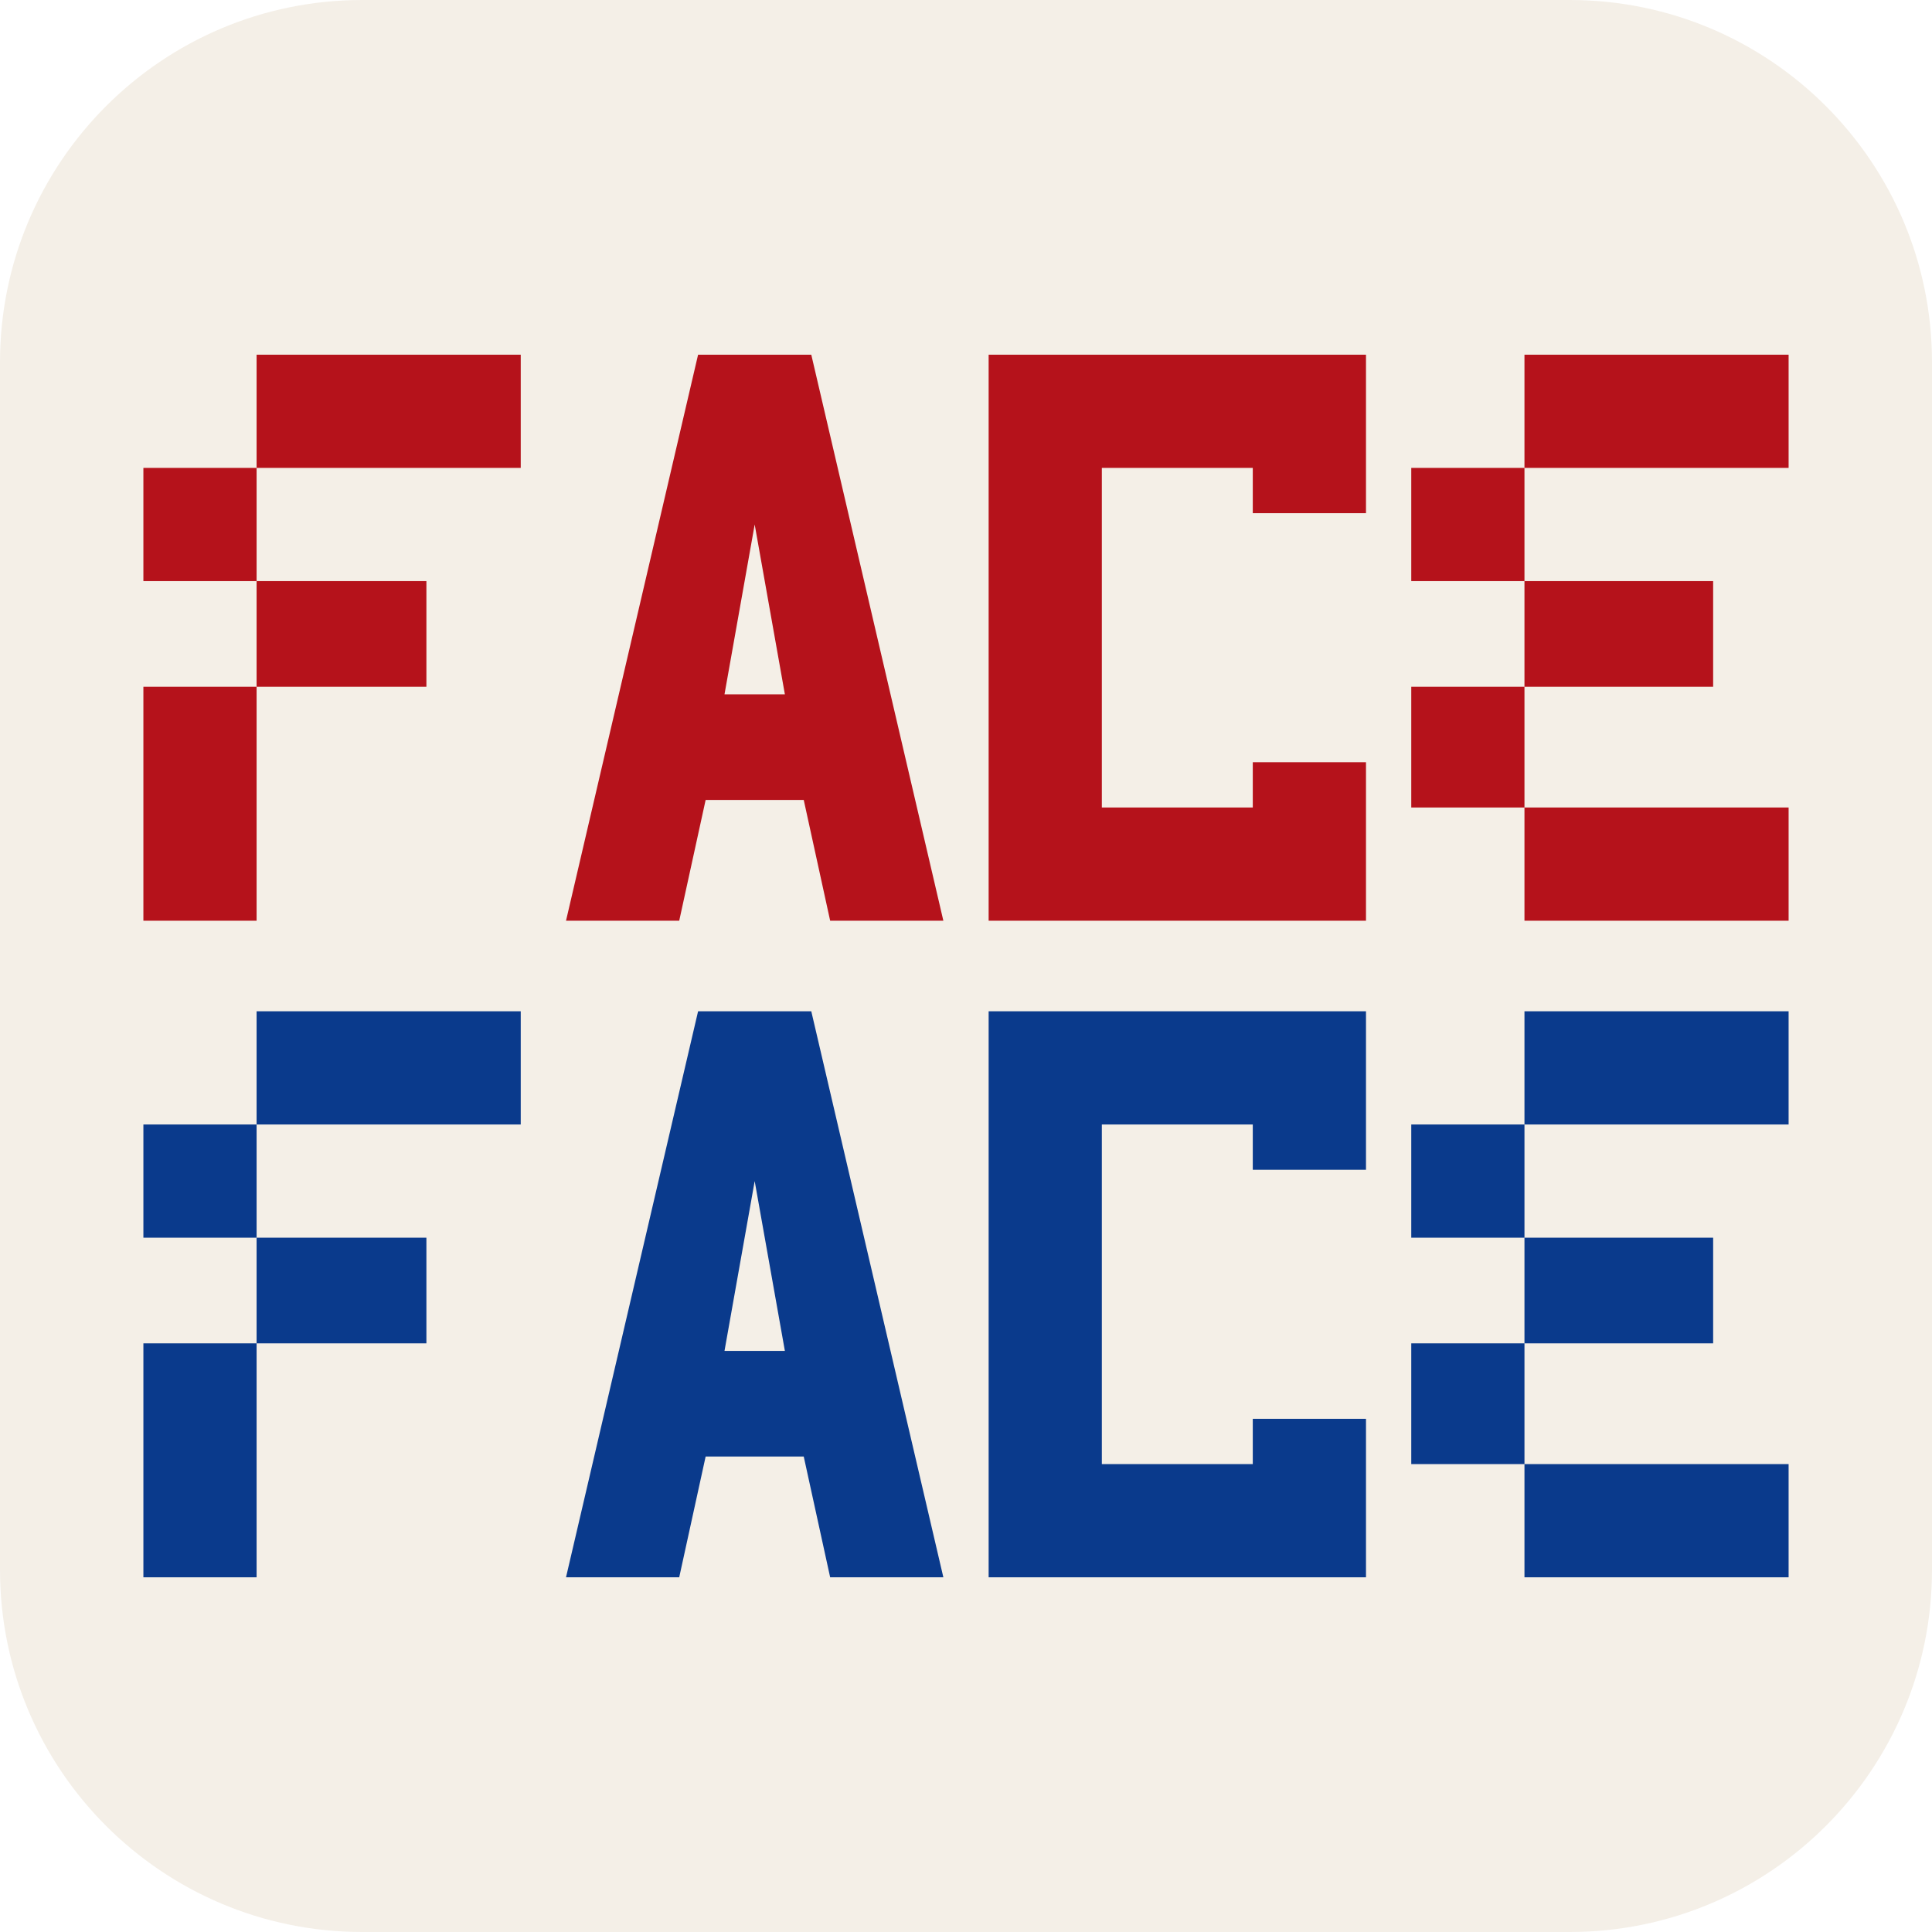
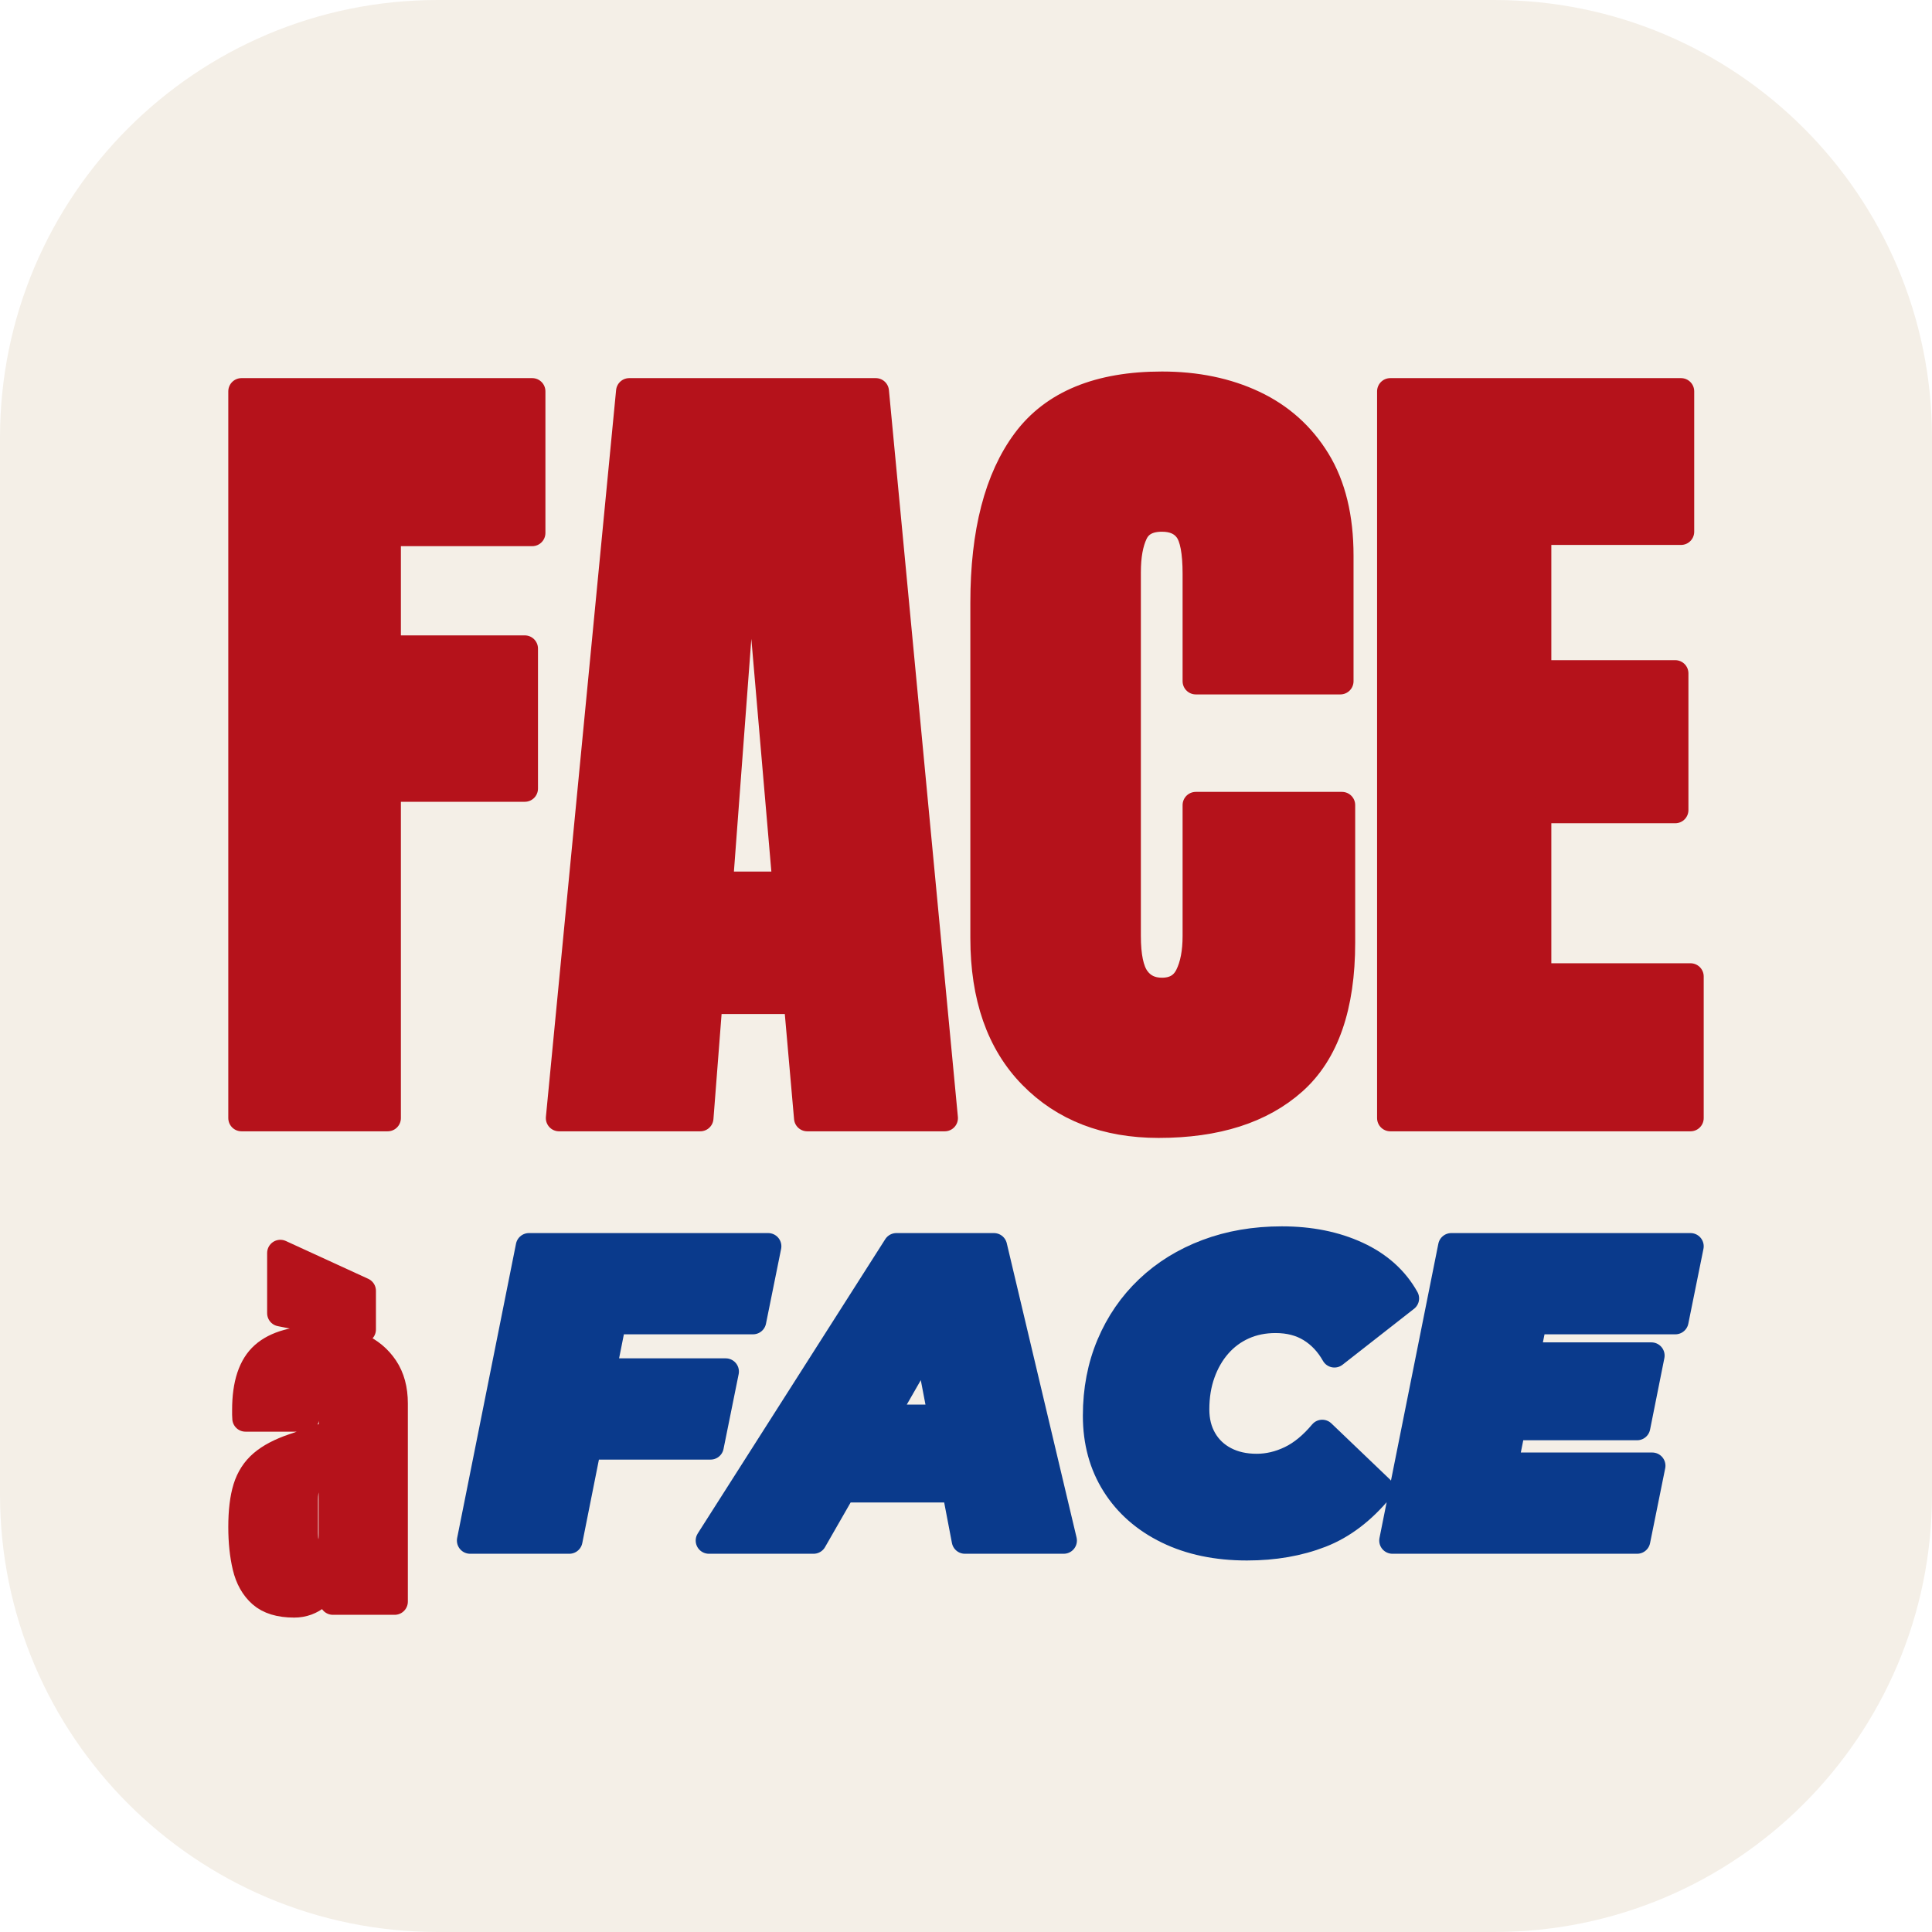
<svg xmlns="http://www.w3.org/2000/svg" viewBox="0 0 512 512">
-   <rect width="512" height="512" rx="96" fill="#F4EFE7" />
-   <path fill="#B5121B" fill-rule="evenodd" d="M38 94h30v150h-30zM38 94h100v30h-100zM38 154h75v28h-75z" />
-   <path fill="#B5121B" fill-rule="evenodd" d="M150 244 L185 94 L215 94 L250 244 L220 244 L213 212 L187 212 L180 244ZM192 184 L208 184 L200 139Z" />
-   <path fill="#B5121B" fill-rule="evenodd" d="M362 94 L262 94 L262 244 L362 244 L362 202 L332 202 L332 214 L292 214 L292 124 L332 124 L332 136 L362 136Z" />
-   <path fill="#B5121B" fill-rule="evenodd" d="M374 94h30v150h-30zM374 94h100v30h-100zM374 154h80v28h-80zM374 214h100v30h-100z" />
-   <path fill="#0A3A8C" fill-rule="evenodd" d="M38 268h30v150h-30zM38 268h100v30h-100zM38 328h75v28h-75z" />
-   <path fill="#0A3A8C" fill-rule="evenodd" d="M150 418 L185 268 L215 268 L250 418 L220 418 L213 386 L187 386 L180 418ZM192 358 L208 358 L200 313Z" />
-   <path fill="#0A3A8C" fill-rule="evenodd" d="M362 268 L262 268 L262 418 L362 418 L362 376 L332 376 L332 388 L292 388 L292 298 L332 298 L332 310 L362 310Z" />
-   <path fill="#0A3A8C" fill-rule="evenodd" d="M374 268h30v150h-30zM374 268h100v30h-100zM374 328h80v28h-80zM374 388h100v30h-100z" />
+   <rect width="512" height="512" rx="116" fill="#F4EFE7" />
+   <g stroke-linejoin="round" stroke-width="7">
+     <path fill="#B5121B" stroke="#B5121B" d="M64.0 296.308V103.706H141.041V141.242H102.739V171.883H139.071V208.981H102.739V296.308ZM148.154 296.308 166.757 103.706H232.089L250.364 296.308H213.923L211.187 265.229H187.987L185.58 296.308ZM190.723 234.479H208.233L199.806 136.536H198.055ZM307.05 298.059Q286.149 298.059 273.4 285.037Q260.651 272.014 260.651 248.596V159.736Q260.651 131.721 271.758 116.838Q282.866 101.956 307.926 101.956Q321.605 101.956 332.275 106.989Q342.944 112.023 349.073 122.036Q355.201 132.05 355.201 147.261V180.528H316.899V152.076Q316.899 143.431 314.711 140.421Q312.522 137.412 307.926 137.412Q302.564 137.412 300.703 141.297Q298.843 145.182 298.843 151.638V248.048Q298.843 256.037 301.196 259.32Q303.549 262.603 307.926 262.603Q312.85 262.603 314.875 258.554Q316.899 254.505 316.899 248.048V213.358H355.639V249.799Q355.639 275.188 342.835 286.624Q330.031 298.059 307.05 298.059ZM368.442 296.308V103.706H445.483V140.914H407.619V178.449H443.951V214.671H407.619V258.773H448.0V296.308Z" />
+     <path fill="#B5121B" stroke="#B5121B" d="M77.972 425.178Q72.227 425.178 69.217 422.512Q66.206 419.846 65.103 415.204Q64.0 410.562 64.0 404.679Q64.0 398.382 65.241 394.361Q66.482 390.339 69.492 387.765Q72.503 385.191 77.789 383.399L87.992 379.906V372.827Q87.992 367.266 84.361 367.266Q81.052 367.266 81.052 371.77V375.907H65.057Q65.011 375.539 65.011 374.965Q65.011 374.39 65.011 373.655Q65.011 363.359 69.86 359.062Q74.709 354.764 85.234 354.764Q90.75 354.764 95.116 356.718Q99.483 358.671 102.033 362.486Q104.584 366.301 104.584 371.908V424.443H88.222V416.261Q87.027 420.582 84.269 422.88Q81.511 425.178 77.972 425.178ZM84.453 412.401Q86.475 412.401 87.211 410.7Q87.946 408.999 87.946 407.023V387.811Q84.545 389.19 82.66 391.281Q80.776 393.372 80.776 397.417V406.288Q80.776 412.401 84.453 412.401ZM96.127 352.328 74.295 348.008V332.059L96.127 342.079Z" />
+     <path fill="#0A3A8C" stroke="#0A3A8C" d="M158.007 363.476H192.32L188.309 383.307H154.107ZM150.876 408.262H124.584L140.181 330.277H203.572L199.561 350.107H162.463ZM187.864 408.262 237.551 330.277H263.398L281.892 408.262H255.711L243.122 342.42H253.371L215.604 408.262ZM210.814 394.67 221.286 375.731H257.159L260.056 394.67ZM330.465 410.044Q318.433 410.044 309.409 405.644Q300.385 401.243 295.428 393.389Q290.47 385.535 290.47 375.174Q290.47 364.924 294.091 356.346Q297.711 347.768 304.284 341.529Q310.857 335.29 319.881 331.892Q328.905 328.494 339.712 328.494Q350.964 328.494 359.654 332.505Q368.344 336.516 372.577 344.091L353.638 358.908Q351.187 354.564 347.288 352.168Q343.388 349.773 338.041 349.773Q333.362 349.773 329.518 351.5Q325.675 353.227 322.889 356.402Q320.104 359.577 318.545 363.922Q316.985 368.267 316.985 373.503Q316.985 378.071 318.99 381.524Q320.996 384.978 324.616 386.872Q328.237 388.766 333.028 388.766Q337.595 388.766 341.996 386.649Q346.396 384.532 350.407 379.742L365.893 394.559Q358.763 403.249 350.017 406.647Q341.272 410.044 330.465 410.044ZM402.88 359.243H437.639L433.851 378.182H399.092ZM398.758 388.431H437.862L433.851 408.262H369.012L384.609 330.277H448.0L443.989 350.107H406.445Z" />
+   </g>
</svg>
